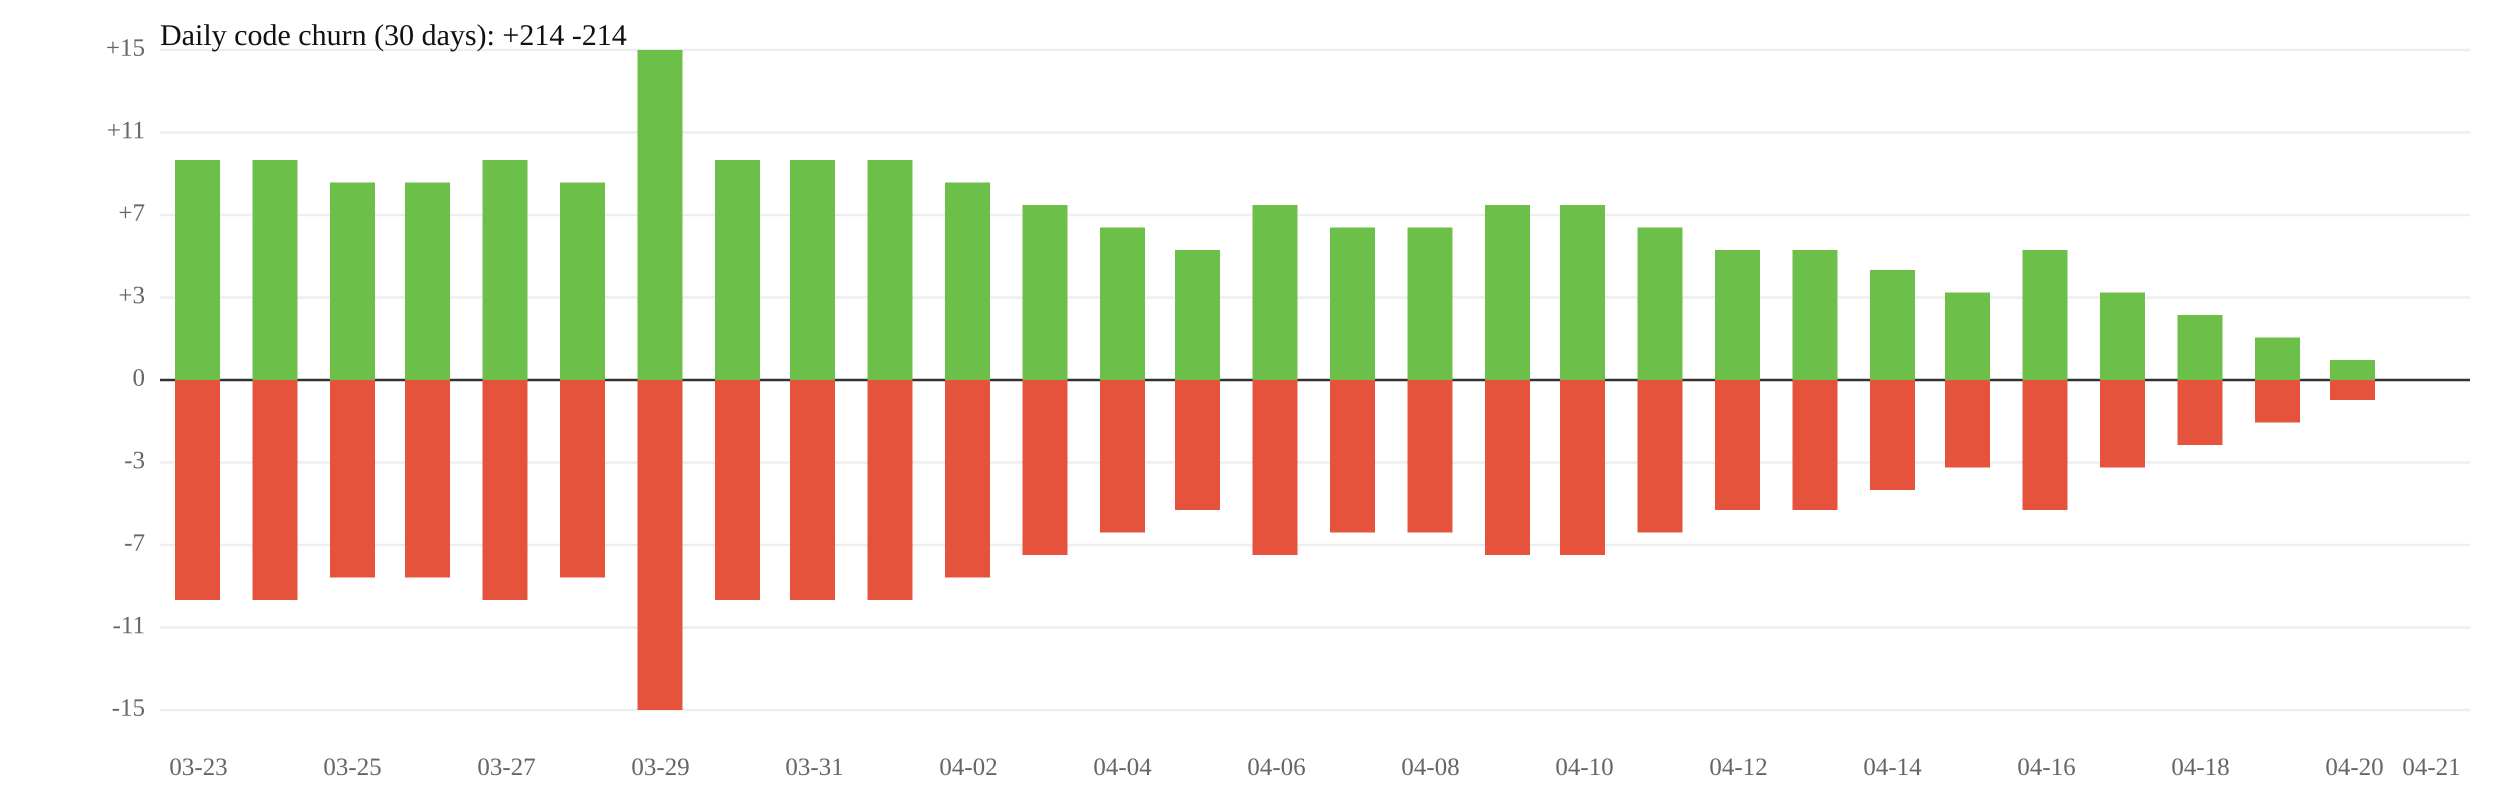
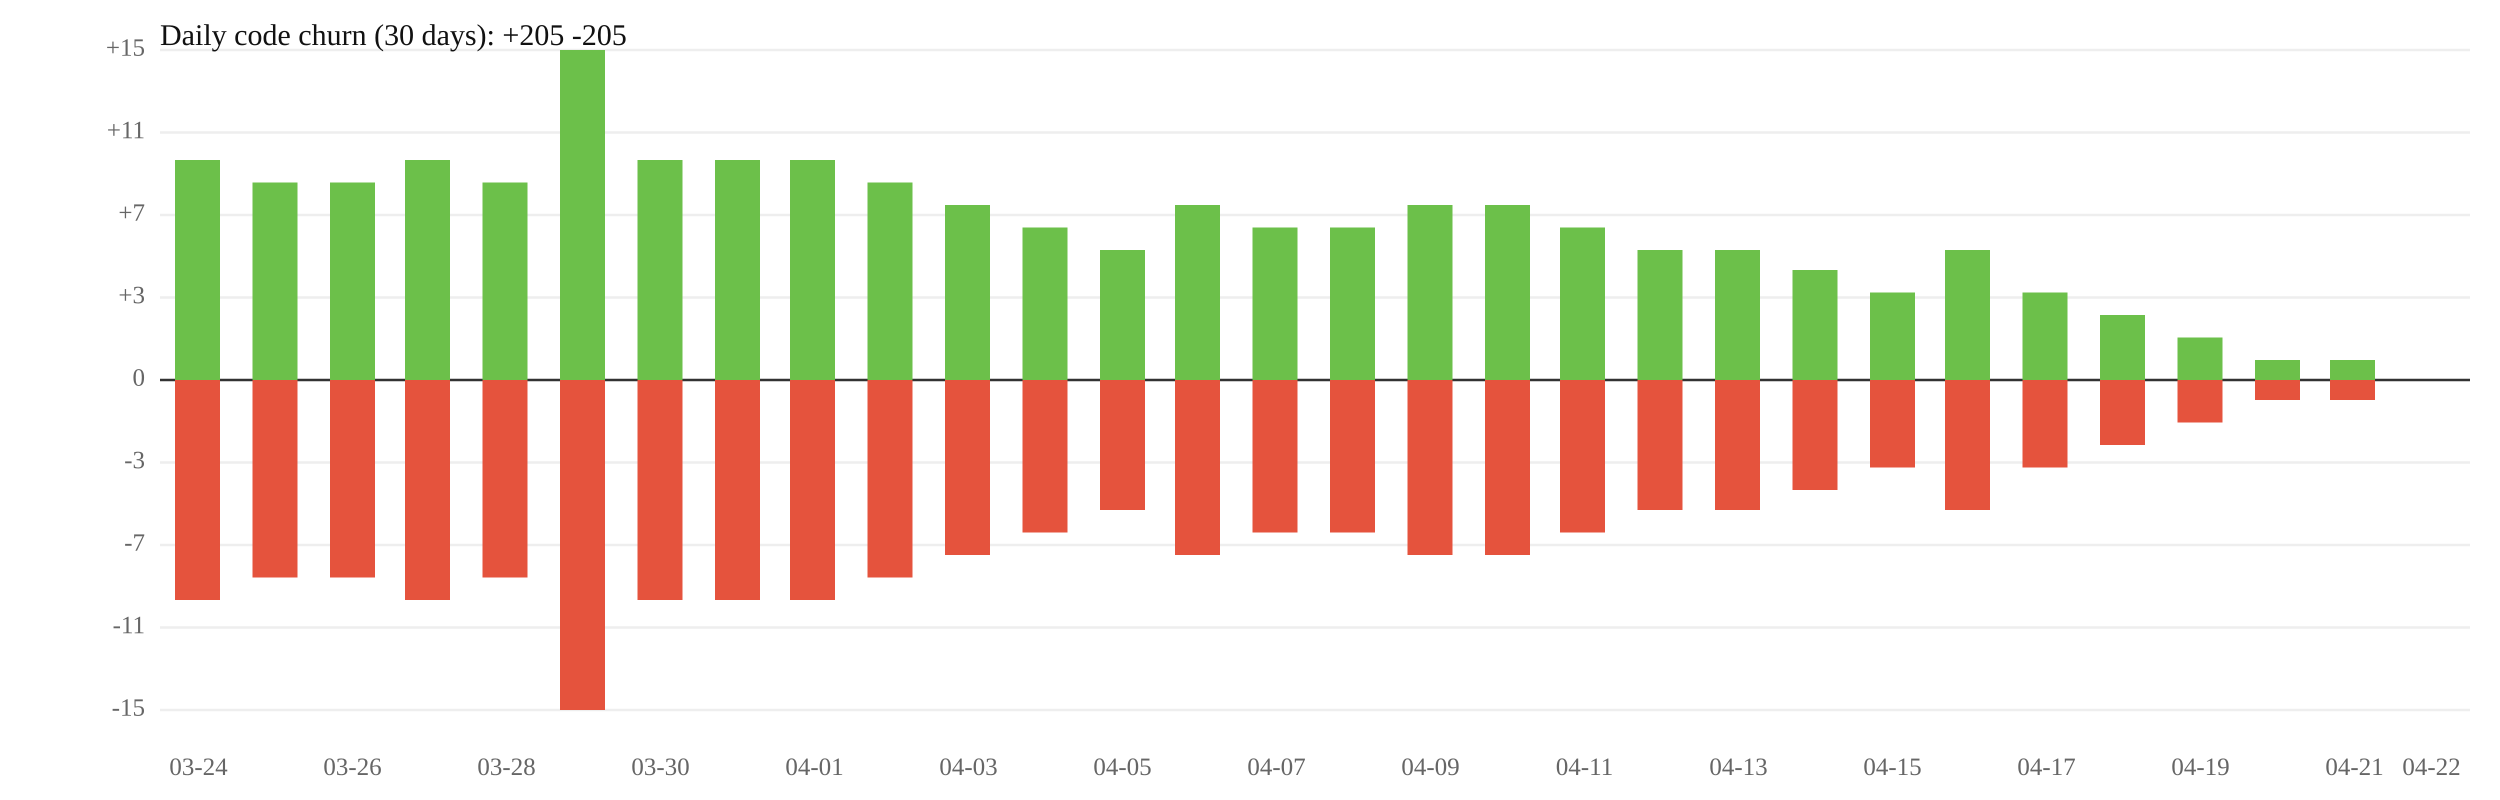
<svg xmlns="http://www.w3.org/2000/svg" width="1000" height="320" viewBox="0 0 1000 320">
  <rect width="100%" height="100%" fill="white" />
  <line x1="64" y1="119" x2="988" y2="119" stroke="#eee" />
  <line x1="64" y1="185" x2="988" y2="185" stroke="#eee" />
  <text x="58" y="119" font-size="10" text-anchor="end" dominant-baseline="middle" fill="#666">+3</text>
  <text x="58" y="185" font-size="10" text-anchor="end" dominant-baseline="middle" fill="#666">-3</text>
  <line x1="64" y1="86" x2="988" y2="86" stroke="#eee" />
  <line x1="64" y1="218" x2="988" y2="218" stroke="#eee" />
  <text x="58" y="86" font-size="10" text-anchor="end" dominant-baseline="middle" fill="#666">+7</text>
  <text x="58" y="218" font-size="10" text-anchor="end" dominant-baseline="middle" fill="#666">-7</text>
  <line x1="64" y1="53" x2="988" y2="53" stroke="#eee" />
  <line x1="64" y1="251" x2="988" y2="251" stroke="#eee" />
  <text x="58" y="53" font-size="10" text-anchor="end" dominant-baseline="middle" fill="#666">+11</text>
  <text x="58" y="251" font-size="10" text-anchor="end" dominant-baseline="middle" fill="#666">-11</text>
  <line x1="64" y1="20" x2="988" y2="20" stroke="#eee" />
  <line x1="64" y1="284" x2="988" y2="284" stroke="#eee" />
  <text x="58" y="20" font-size="10" text-anchor="end" dominant-baseline="middle" fill="#666">+15</text>
  <text x="58" y="284" font-size="10" text-anchor="end" dominant-baseline="middle" fill="#666">-15</text>
  <line x1="64" y1="152" x2="988" y2="152" stroke="#333" />
  <text x="58" y="152" font-size="10" text-anchor="end" dominant-baseline="middle" fill="#666">0</text>
  <rect x="70" y="64" width="18" height="88" fill="#6cc04a" />
  <rect x="70" y="152" width="18" height="88" fill="#e5533d" />
-   <rect x="101" y="64" width="18" height="88" fill="#6cc04a" />
-   <rect x="101" y="152" width="18" height="88" fill="#e5533d" />
+   <rect x="101" y="73" width="18" height="79" fill="#6cc04a" />
+   <rect x="101" y="152" width="18" height="79" fill="#e5533d" />
  <rect x="132" y="73" width="18" height="79" fill="#6cc04a" />
  <rect x="132" y="152" width="18" height="79" fill="#e5533d" />
-   <rect x="162" y="73" width="18" height="79" fill="#6cc04a" />
-   <rect x="162" y="152" width="18" height="79" fill="#e5533d" />
-   <rect x="193" y="64" width="18" height="88" fill="#6cc04a" />
-   <rect x="193" y="152" width="18" height="88" fill="#e5533d" />
-   <rect x="224" y="73" width="18" height="79" fill="#6cc04a" />
-   <rect x="224" y="152" width="18" height="79" fill="#e5533d" />
-   <rect x="255" y="20" width="18" height="132" fill="#6cc04a" />
-   <rect x="255" y="152" width="18" height="132" fill="#e5533d" />
+   <rect x="162" y="64" width="18" height="88" fill="#6cc04a" />
+   <rect x="162" y="152" width="18" height="88" fill="#e5533d" />
+   <rect x="193" y="73" width="18" height="79" fill="#6cc04a" />
+   <rect x="193" y="152" width="18" height="79" fill="#e5533d" />
+   <rect x="224" y="20" width="18" height="132" fill="#6cc04a" />
+   <rect x="224" y="152" width="18" height="132" fill="#e5533d" />
+   <rect x="255" y="64" width="18" height="88" fill="#6cc04a" />
+   <rect x="255" y="152" width="18" height="88" fill="#e5533d" />
  <rect x="286" y="64" width="18" height="88" fill="#6cc04a" />
  <rect x="286" y="152" width="18" height="88" fill="#e5533d" />
  <rect x="316" y="64" width="18" height="88" fill="#6cc04a" />
  <rect x="316" y="152" width="18" height="88" fill="#e5533d" />
-   <rect x="347" y="64" width="18" height="88" fill="#6cc04a" />
-   <rect x="347" y="152" width="18" height="88" fill="#e5533d" />
-   <rect x="378" y="73" width="18" height="79" fill="#6cc04a" />
-   <rect x="378" y="152" width="18" height="79" fill="#e5533d" />
-   <rect x="409" y="82" width="18" height="70" fill="#6cc04a" />
-   <rect x="409" y="152" width="18" height="70" fill="#e5533d" />
-   <rect x="440" y="91" width="18" height="61" fill="#6cc04a" />
-   <rect x="440" y="152" width="18" height="61" fill="#e5533d" />
-   <rect x="470" y="100" width="18" height="52" fill="#6cc04a" />
-   <rect x="470" y="152" width="18" height="52" fill="#e5533d" />
-   <rect x="501" y="82" width="18" height="70" fill="#6cc04a" />
-   <rect x="501" y="152" width="18" height="70" fill="#e5533d" />
+   <rect x="347" y="73" width="18" height="79" fill="#6cc04a" />
+   <rect x="347" y="152" width="18" height="79" fill="#e5533d" />
+   <rect x="378" y="82" width="18" height="70" fill="#6cc04a" />
+   <rect x="378" y="152" width="18" height="70" fill="#e5533d" />
+   <rect x="409" y="91" width="18" height="61" fill="#6cc04a" />
+   <rect x="409" y="152" width="18" height="61" fill="#e5533d" />
+   <rect x="440" y="100" width="18" height="52" fill="#6cc04a" />
+   <rect x="440" y="152" width="18" height="52" fill="#e5533d" />
+   <rect x="470" y="82" width="18" height="70" fill="#6cc04a" />
+   <rect x="470" y="152" width="18" height="70" fill="#e5533d" />
+   <rect x="501" y="91" width="18" height="61" fill="#6cc04a" />
+   <rect x="501" y="152" width="18" height="61" fill="#e5533d" />
  <rect x="532" y="91" width="18" height="61" fill="#6cc04a" />
  <rect x="532" y="152" width="18" height="61" fill="#e5533d" />
-   <rect x="563" y="91" width="18" height="61" fill="#6cc04a" />
-   <rect x="563" y="152" width="18" height="61" fill="#e5533d" />
+   <rect x="563" y="82" width="18" height="70" fill="#6cc04a" />
+   <rect x="563" y="152" width="18" height="70" fill="#e5533d" />
  <rect x="594" y="82" width="18" height="70" fill="#6cc04a" />
  <rect x="594" y="152" width="18" height="70" fill="#e5533d" />
-   <rect x="624" y="82" width="18" height="70" fill="#6cc04a" />
-   <rect x="624" y="152" width="18" height="70" fill="#e5533d" />
-   <rect x="655" y="91" width="18" height="61" fill="#6cc04a" />
-   <rect x="655" y="152" width="18" height="61" fill="#e5533d" />
+   <rect x="624" y="91" width="18" height="61" fill="#6cc04a" />
+   <rect x="624" y="152" width="18" height="61" fill="#e5533d" />
+   <rect x="655" y="100" width="18" height="52" fill="#6cc04a" />
+   <rect x="655" y="152" width="18" height="52" fill="#e5533d" />
  <rect x="686" y="100" width="18" height="52" fill="#6cc04a" />
  <rect x="686" y="152" width="18" height="52" fill="#e5533d" />
-   <rect x="717" y="100" width="18" height="52" fill="#6cc04a" />
-   <rect x="717" y="152" width="18" height="52" fill="#e5533d" />
-   <rect x="748" y="108" width="18" height="44" fill="#6cc04a" />
-   <rect x="748" y="152" width="18" height="44" fill="#e5533d" />
-   <rect x="778" y="117" width="18" height="35" fill="#6cc04a" />
-   <rect x="778" y="152" width="18" height="35" fill="#e5533d" />
-   <rect x="809" y="100" width="18" height="52" fill="#6cc04a" />
-   <rect x="809" y="152" width="18" height="52" fill="#e5533d" />
-   <rect x="840" y="117" width="18" height="35" fill="#6cc04a" />
-   <rect x="840" y="152" width="18" height="35" fill="#e5533d" />
-   <rect x="871" y="126" width="18" height="26" fill="#6cc04a" />
-   <rect x="871" y="152" width="18" height="26" fill="#e5533d" />
-   <rect x="902" y="135" width="18" height="17" fill="#6cc04a" />
-   <rect x="902" y="152" width="18" height="17" fill="#e5533d" />
+   <rect x="717" y="108" width="18" height="44" fill="#6cc04a" />
+   <rect x="717" y="152" width="18" height="44" fill="#e5533d" />
+   <rect x="748" y="117" width="18" height="35" fill="#6cc04a" />
+   <rect x="748" y="152" width="18" height="35" fill="#e5533d" />
+   <rect x="778" y="100" width="18" height="52" fill="#6cc04a" />
+   <rect x="778" y="152" width="18" height="52" fill="#e5533d" />
+   <rect x="809" y="117" width="18" height="35" fill="#6cc04a" />
+   <rect x="809" y="152" width="18" height="35" fill="#e5533d" />
+   <rect x="840" y="126" width="18" height="26" fill="#6cc04a" />
+   <rect x="840" y="152" width="18" height="26" fill="#e5533d" />
+   <rect x="871" y="135" width="18" height="17" fill="#6cc04a" />
+   <rect x="871" y="152" width="18" height="17" fill="#e5533d" />
+   <rect x="902" y="144" width="18" height="8" fill="#6cc04a" />
+   <rect x="902" y="152" width="18" height="8" fill="#e5533d" />
  <rect x="932" y="144" width="18" height="8" fill="#6cc04a" />
  <rect x="932" y="152" width="18" height="8" fill="#e5533d" />
-   <text x="79.4" y="310" font-size="10" text-anchor="middle" fill="#666">03-23</text>
-   <text x="141.0" y="310" font-size="10" text-anchor="middle" fill="#666">03-25</text>
-   <text x="202.6" y="310" font-size="10" text-anchor="middle" fill="#666">03-27</text>
-   <text x="264.2" y="310" font-size="10" text-anchor="middle" fill="#666">03-29</text>
-   <text x="325.8" y="310" font-size="10" text-anchor="middle" fill="#666">03-31</text>
-   <text x="387.4" y="310" font-size="10" text-anchor="middle" fill="#666">04-02</text>
-   <text x="449.0" y="310" font-size="10" text-anchor="middle" fill="#666">04-04</text>
-   <text x="510.6" y="310" font-size="10" text-anchor="middle" fill="#666">04-06</text>
-   <text x="572.2" y="310" font-size="10" text-anchor="middle" fill="#666">04-08</text>
-   <text x="633.8" y="310" font-size="10" text-anchor="middle" fill="#666">04-10</text>
-   <text x="695.4" y="310" font-size="10" text-anchor="middle" fill="#666">04-12</text>
-   <text x="757.0" y="310" font-size="10" text-anchor="middle" fill="#666">04-14</text>
-   <text x="818.6" y="310" font-size="10" text-anchor="middle" fill="#666">04-16</text>
-   <text x="880.2" y="310" font-size="10" text-anchor="middle" fill="#666">04-18</text>
-   <text x="941.8" y="310" font-size="10" text-anchor="middle" fill="#666">04-20</text>
-   <text x="972.6" y="310" font-size="10" text-anchor="middle" fill="#666">04-21</text>
-   <text x="64" y="18" font-size="12" fill="#111">Daily code churn (30 days): +214  -214</text>
+   <text x="79.4" y="310" font-size="10" text-anchor="middle" fill="#666">03-24</text>
+   <text x="141.0" y="310" font-size="10" text-anchor="middle" fill="#666">03-26</text>
+   <text x="202.6" y="310" font-size="10" text-anchor="middle" fill="#666">03-28</text>
+   <text x="264.2" y="310" font-size="10" text-anchor="middle" fill="#666">03-30</text>
+   <text x="325.8" y="310" font-size="10" text-anchor="middle" fill="#666">04-01</text>
+   <text x="387.4" y="310" font-size="10" text-anchor="middle" fill="#666">04-03</text>
+   <text x="449.0" y="310" font-size="10" text-anchor="middle" fill="#666">04-05</text>
+   <text x="510.6" y="310" font-size="10" text-anchor="middle" fill="#666">04-07</text>
+   <text x="572.2" y="310" font-size="10" text-anchor="middle" fill="#666">04-09</text>
+   <text x="633.8" y="310" font-size="10" text-anchor="middle" fill="#666">04-11</text>
+   <text x="695.4" y="310" font-size="10" text-anchor="middle" fill="#666">04-13</text>
+   <text x="757.0" y="310" font-size="10" text-anchor="middle" fill="#666">04-15</text>
+   <text x="818.6" y="310" font-size="10" text-anchor="middle" fill="#666">04-17</text>
+   <text x="880.2" y="310" font-size="10" text-anchor="middle" fill="#666">04-19</text>
+   <text x="941.8" y="310" font-size="10" text-anchor="middle" fill="#666">04-21</text>
+   <text x="972.6" y="310" font-size="10" text-anchor="middle" fill="#666">04-22</text>
+   <text x="64" y="18" font-size="12" fill="#111">Daily code churn (30 days): +205  -205</text>
</svg>
